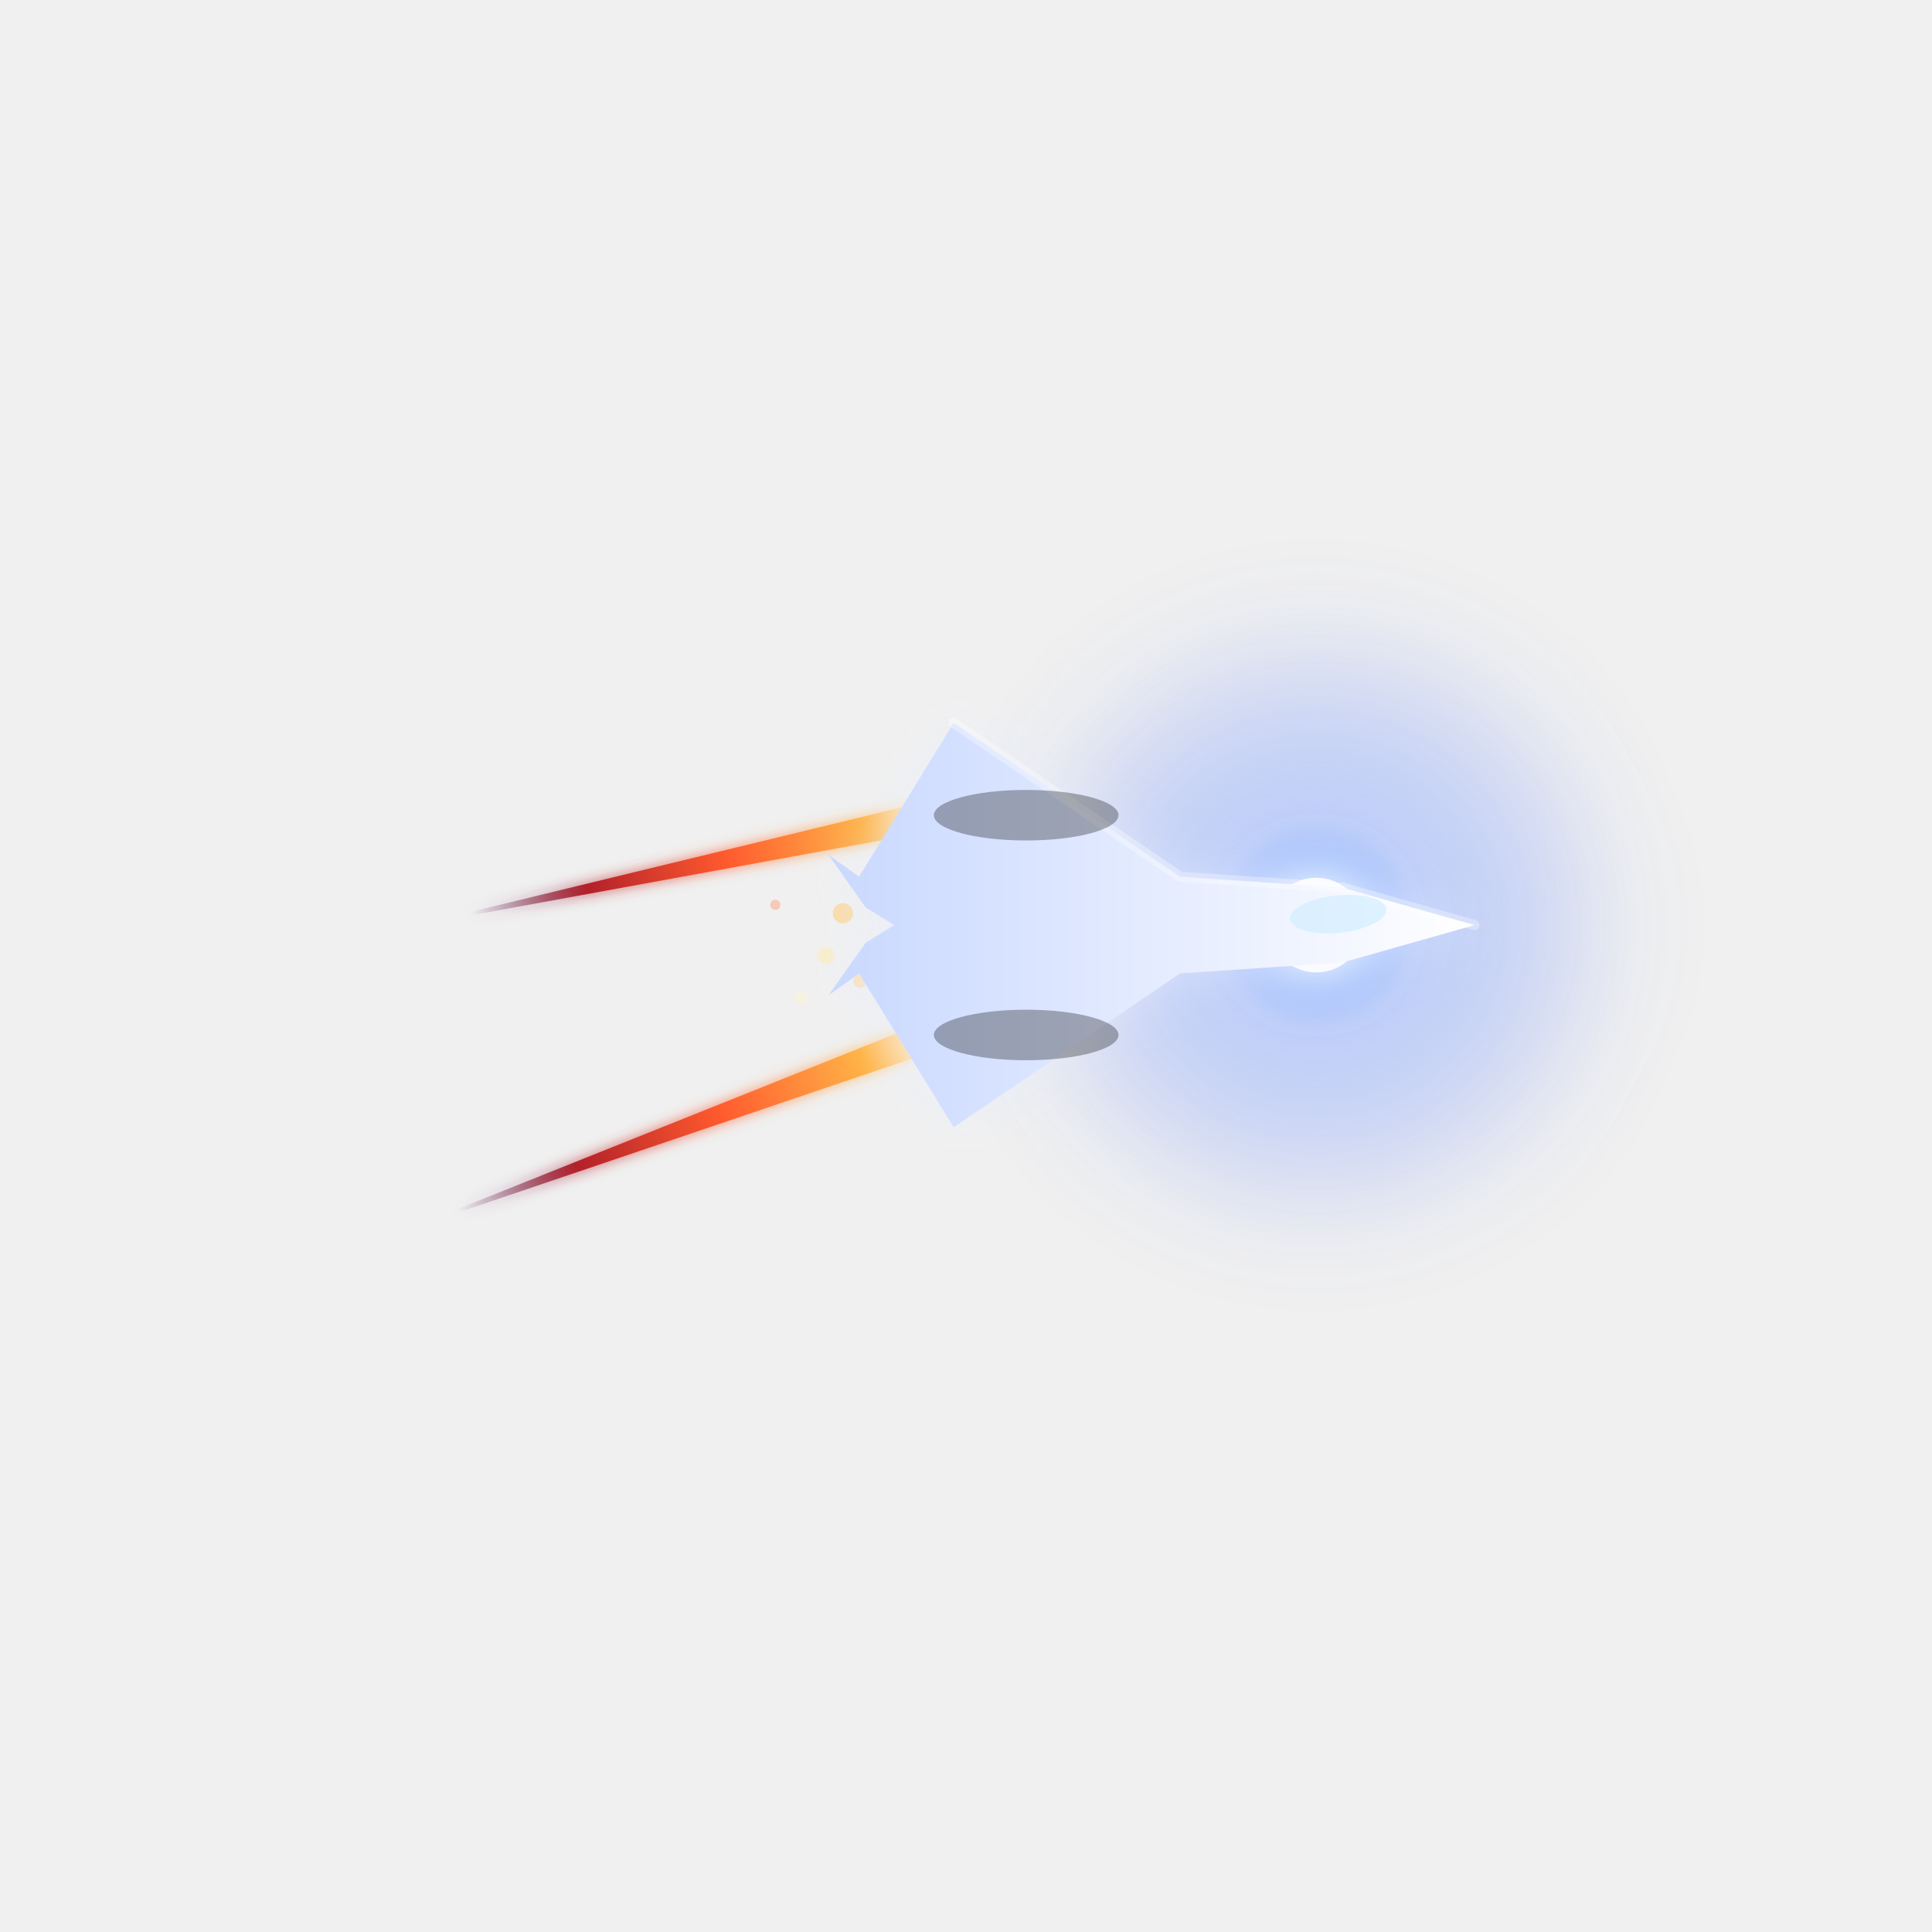
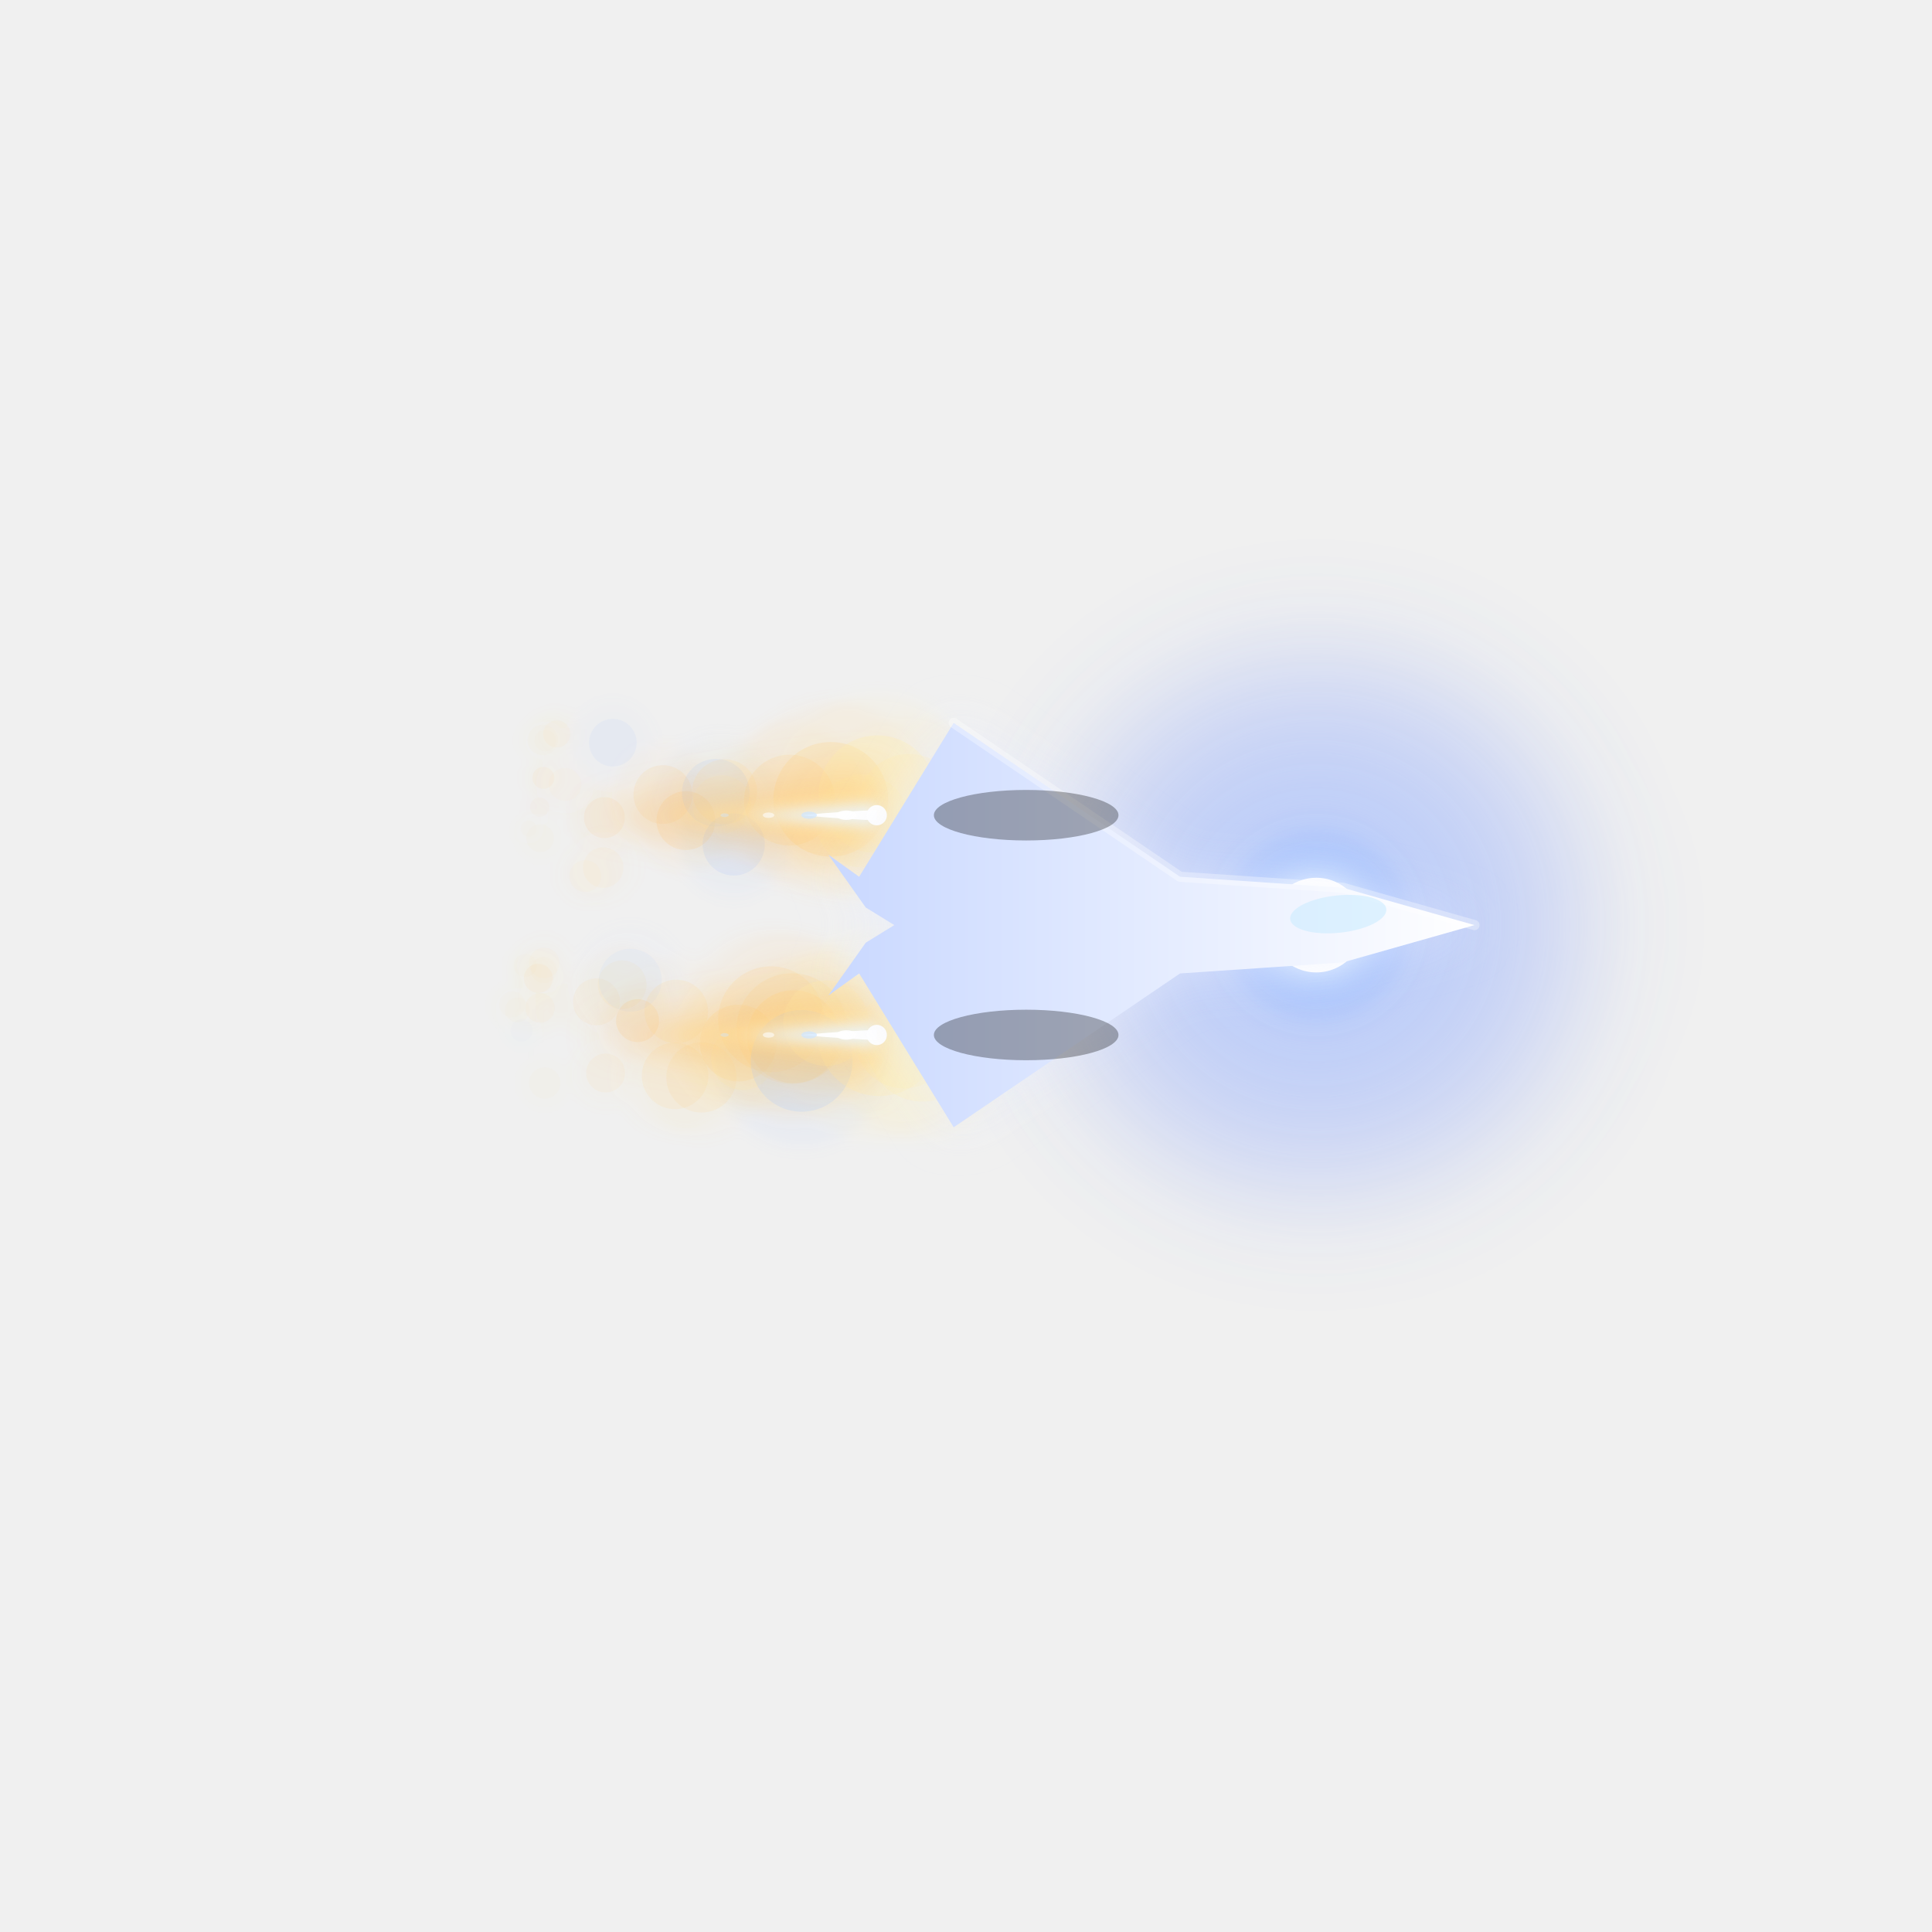
<svg xmlns="http://www.w3.org/2000/svg" width="432" height="432" viewBox="0 0 432 432">
  <defs>
    <radialGradient id="coreGrd" cx="50%" cy="50%" r="50%">
      <stop offset="0%" stop-color="#ffffff" />
      <stop offset="35%" stop-color="#d7e8ff" />
      <stop offset="100%" stop-color="#6f9cff" stop-opacity="0" />
    </radialGradient>
    <radialGradient id="coreHalo" cx="50%" cy="50%" r="50%">
      <stop offset="0%" stop-color="#bcd4ff" stop-opacity="0.9" />
      <stop offset="100%" stop-color="#5b7fff" stop-opacity="0" />
    </radialGradient>
    <linearGradient id="shipGrd" x1="0" y1="0" x2="1" y2="0">
      <stop offset="0%" stop-color="#c9d8ff" />
      <stop offset="100%" stop-color="#ffffff" />
    </linearGradient>
-     <linearGradient id="flameGrdA" gradientUnits="userSpaceOnUse" x1="333.8" y1="447" x2="59.9" y2="505.2">
-       <stop offset="0%" stop-color="#fff6d9" />
-       <stop offset="15%" stop-color="#ffb347" />
-       <stop offset="45%" stop-color="#ff5a2e" />
-       <stop offset="75%" stop-color="#b3202a" />
-       <stop offset="100%" stop-color="#4a1a55" stop-opacity="0" />
-     </linearGradient>
-     <linearGradient id="flameGrdB" gradientUnits="userSpaceOnUse" x1="333.8" y1="577" x2="52" y2="680">
-       <stop offset="0%" stop-color="#fff6d9" />
-       <stop offset="15%" stop-color="#ffb347" />
-       <stop offset="45%" stop-color="#ff5a2e" />
-       <stop offset="75%" stop-color="#b3202a" />
-       <stop offset="100%" stop-color="#4a1a55" stop-opacity="0" />
-     </linearGradient>
    <filter id="coreBlur" x="-100%" y="-100%" width="300%" height="300%">
      <feGaussianBlur stdDeviation="26" />
    </filter>
    <filter id="coreBlurTight" x="-100%" y="-100%" width="300%" height="300%">
      <feGaussianBlur stdDeviation="6" />
    </filter>
    <filter id="shipGlow" x="-200%" y="-200%" width="500%" height="500%">
      <feGaussianBlur stdDeviation="14" />
    </filter>
    <filter id="flameBlur" x="-100%" y="-100%" width="300%" height="300%">
      <feGaussianBlur stdDeviation="4" />
    </filter>
+     <filter id="abGlow" x="-150%" y="-150%" width="400%" height="400%">
+       <feGaussianBlur stdDeviation="11" />
+     </filter>
  </defs>
  <g transform="translate(216,216) scale(0.378) translate(-352.8,-536.2)">
    <circle cx="560" cy="512" r="190" fill="url(#coreHalo)" filter="url(#coreBlur)" />
    <circle cx="560" cy="512" r="60" fill="url(#coreGrd)" filter="url(#coreBlurTight)" />
    <circle cx="560" cy="512" r="28" fill="#ffffff" />
-     <path d="M 331.9 438.2 L 59.7 504.2 L 60.1 506.2 L 335.7 455.8 Z" fill="url(#flameGrdA)" filter="url(#flameBlur)" opacity="0.7" />
-     <path d="M 330.7 568.5 L 52 680 L 52.4 682 L 336.9 585.5 Z" fill="url(#flameGrdB)" filter="url(#flameBlur)" opacity="0.7" />
-     <path d="M 331.9 438.2 L 59.7 504.2 L 60.1 506.2 L 335.7 455.8 Z" fill="url(#flameGrdA)" />
-     <path d="M 330.7 568.5 L 52 680 L 52.4 682 L 336.9 585.5 Z" fill="url(#flameGrdB)" />
-     <circle cx="333.8" cy="447" r="14" fill="#fff6d9" filter="url(#flameBlur)" opacity="0.85" />
-     <circle cx="333.8" cy="577" r="14" fill="#fff6d9" filter="url(#flameBlur)" opacity="0.85" />
-     <circle cx="310" cy="470" r="7" fill="#fff2c9" opacity="0.85" />
-     <circle cx="295" cy="485" r="6" fill="#ffe9a8" opacity="0.75" />
-     <circle cx="325" cy="500" r="5" fill="#fff2c9" opacity="0.7" />
-     <circle cx="280" cy="505" r="6" fill="#ffcf7a" opacity="0.6" />
-     <circle cx="305" cy="520" r="4" fill="#fff2c9" opacity="0.55" />
-     <circle cx="270" cy="530" r="5" fill="#ffe9a8" opacity="0.5" />
-     <circle cx="240" cy="500" r="3" fill="#ff9f80" opacity="0.5" />
-     <circle cx="290" cy="545" r="4" fill="#ffcf7a" opacity="0.45" />
-     <circle cx="255" cy="555" r="4" fill="#fff2c9" opacity="0.4" />
-     <circle cx="315" cy="540" r="3" fill="#ffe9a8" opacity="0.4" />
+     <g filter="url(#flameBlur)">
+       <circle cx="94.1" cy="454.9" r="8.2" fill="#ffcf7a" opacity="0.01" />
+       <circle cx="100.6" cy="442.2" r="9.7" fill="#ffb347" opacity="0.01" />
+       <circle cx="100.9" cy="460.6" r="13.9" fill="#ffcf7a" opacity="0.01" />
+       <circle cx="102.4" cy="402.5" r="15.3" fill="#ffcf7a" opacity="0.01" />
+       <circle cx="103.9" cy="402.9" r="10.9" fill="#ffcf7a" opacity="0.01" />
+       <circle cx="110.7" cy="398.9" r="13.6" fill="#ffb347" opacity="0.02" />
+       <circle cx="102.8" cy="424.9" r="11.0" fill="#ffb347" opacity="0.02" />
+       <circle cx="115.6" cy="428.8" r="16.5" fill="#ffcf7a" opacity="0.02" />
+       <circle cx="127.6" cy="483.0" r="16.0" fill="#ffcf7a" opacity="0.02" />
+       <circle cx="138.2" cy="478.0" r="20.4" fill="#ffcf7a" opacity="0.02" />
+       <circle cx="138.9" cy="448.4" r="20.6" fill="#ffb347" opacity="0.03" />
+       <circle cx="143.9" cy="404.1" r="24.0" fill="#8fb8ff" opacity="0.03" />
+       <circle cx="173.5" cy="434.8" r="29.6" fill="#ffb347" opacity="0.04" />
+       <circle cx="187.1" cy="450.2" r="29.6" fill="#ffb347" opacity="0.05" />
+       <circle cx="204.8" cy="433.7" r="34.0" fill="#8fb8ff" opacity="0.05" />
+       <circle cx="208.3" cy="440.6" r="29.4" fill="#ffe9a8" opacity="0.05" />
+       <circle cx="210.0" cy="433.1" r="32.6" fill="#ffcf7a" opacity="0.05" />
+       <circle cx="215.4" cy="464.3" r="31.3" fill="#8fb8ff" opacity="0.06" />
+       <circle cx="248.4" cy="438.1" r="45.7" fill="#ffcf7a" opacity="0.06" />
+       <circle cx="272.8" cy="437.6" r="57.6" fill="#ffcf7a" opacity="0.08" />
+       <circle cx="291.4" cy="450.4" r="46.8" fill="#ffedb0" opacity="0.10" />
+       <circle cx="300.4" cy="434.6" r="59.2" fill="#ffedb0" opacity="0.12" />
+       <circle cx="319.1" cy="441.4" r="52.0" fill="#ffedb0" opacity="0.10" />
+       <circle cx="84.4" cy="558.9" r="13.3" fill="#ffcf7a" opacity="0.01" />
+       <circle cx="89.9" cy="574.4" r="11.2" fill="#a8c8ff" opacity="0.01" />
+       <circle cx="87.4" cy="562.2" r="12.4" fill="#ffcf7a" opacity="0.01" />
+       <circle cx="92.1" cy="535.9" r="11.6" fill="#ffcf7a" opacity="0.01" />
+       <circle cx="103.1" cy="538.6" r="13.1" fill="#ffcf7a" opacity="0.01" />
+       <circle cx="99.8" cy="543.5" r="14.6" fill="#ffb347" opacity="0.02" />
+       <circle cx="100.8" cy="561.0" r="14.8" fill="#ffb347" opacity="0.02" />
+       <circle cx="103.3" cy="534.4" r="15.3" fill="#ffcf7a" opacity="0.02" />
+       <circle cx="103.6" cy="605.4" r="15.8" fill="#ffcf7a" opacity="0.01" />
+       <circle cx="139.6" cy="599.5" r="19.6" fill="#ffcf7a" opacity="0.03" />
+       <circle cx="134.2" cy="557.4" r="23.6" fill="#ffb347" opacity="0.02" />
+       <circle cx="149.4" cy="547.3" r="24.5" fill="#ffcf7a" opacity="0.04" />
+       <circle cx="154.2" cy="544.6" r="31.6" fill="#a8c8ff" opacity="0.04" />
+       <circle cx="158.5" cy="568.5" r="21.6" fill="#ffb347" opacity="0.05" />
+       <circle cx="180.7" cy="601.2" r="33.5" fill="#ffcf7a" opacity="0.05" />
+       <circle cx="181.4" cy="563.1" r="32.0" fill="#ffcf7a" opacity="0.05" />
+       <circle cx="196.3" cy="602.1" r="35.4" fill="#ffcf7a" opacity="0.05" />
+       <circle cx="220.8" cy="590.8" r="32.0" fill="#ffe9a8" opacity="0.07" />
+       <circle cx="218.1" cy="581.8" r="38.6" fill="#ffcf7a" opacity="0.07" />
+       <circle cx="237.5" cy="567.7" r="53.2" fill="#ffcf7a" opacity="0.06" />
+       <circle cx="250.8" cy="578.0" r="46.8" fill="#ffcf7a" opacity="0.08" />
+       <circle cx="249.8" cy="573.2" r="55.6" fill="#ffcf7a" opacity="0.06" />
+       <circle cx="255.6" cy="592.3" r="51.2" fill="#a8c8ff" opacity="0.09" />
+       <circle cx="270.0" cy="570.0" r="43.0" fill="#ffedb0" opacity="0.11" />
+       <circle cx="301.5" cy="576.4" r="62.4" fill="#ffedb0" opacity="0.11" />
+       <circle cx="316.1" cy="579.6" r="49.3" fill="#ffedb0" opacity="0.09" />
+       <circle cx="327.0" cy="584.0" r="55.1" fill="#ffedb0" opacity="0.10" />
+     </g>
+     <circle cx="94.1" cy="454.9" r="4.8" fill="#ffcf7a" opacity="0.02" />
+     <circle cx="100.6" cy="442.2" r="5.7" fill="#ffb347" opacity="0.03" />
+     <circle cx="100.9" cy="460.6" r="8.2" fill="#ffcf7a" opacity="0.03" />
+     <circle cx="102.4" cy="402.5" r="9.0" fill="#ffcf7a" opacity="0.03" />
+     <circle cx="103.9" cy="402.9" r="6.4" fill="#ffcf7a" opacity="0.03" />
+     <circle cx="110.7" cy="398.9" r="8.0" fill="#ffb347" opacity="0.04" />
+     <circle cx="102.8" cy="424.9" r="6.5" fill="#ffb347" opacity="0.05" />
+     <circle cx="115.6" cy="428.8" r="9.7" fill="#ffcf7a" opacity="0.04" />
+     <circle cx="127.6" cy="483.0" r="9.4" fill="#ffcf7a" opacity="0.05" />
+     <circle cx="138.2" cy="478.0" r="12.0" fill="#ffcf7a" opacity="0.06" />
+     <circle cx="138.9" cy="448.4" r="12.1" fill="#ffb347" opacity="0.08" />
+     <circle cx="143.9" cy="404.1" r="14.1" fill="#8fb8ff" opacity="0.08" />
+     <circle cx="173.5" cy="434.8" r="17.4" fill="#ffb347" opacity="0.09" />
+     <circle cx="187.1" cy="450.2" r="17.4" fill="#ffb347" opacity="0.12" />
+     <circle cx="204.8" cy="433.7" r="20.0" fill="#8fb8ff" opacity="0.13" />
+     <circle cx="208.3" cy="440.6" r="17.3" fill="#ffe9a8" opacity="0.12" />
+     <circle cx="210.0" cy="433.1" r="19.2" fill="#ffcf7a" opacity="0.13" />
+     <circle cx="215.4" cy="464.3" r="18.4" fill="#8fb8ff" opacity="0.14" />
+     <circle cx="248.4" cy="438.1" r="26.9" fill="#ffcf7a" opacity="0.16" />
+     <circle cx="272.8" cy="437.6" r="33.9" fill="#ffcf7a" opacity="0.21" />
+     <circle cx="291.4" cy="450.4" r="27.5" fill="#ffedb0" opacity="0.24" />
+     <circle cx="300.4" cy="434.6" r="34.8" fill="#ffedb0" opacity="0.29" />
+     <circle cx="319.1" cy="441.4" r="30.6" fill="#ffedb0" opacity="0.25" />
+     <circle cx="84.4" cy="558.9" r="7.8" fill="#ffcf7a" opacity="0.02" />
+     <circle cx="89.9" cy="574.4" r="6.6" fill="#a8c8ff" opacity="0.03" />
+     <circle cx="87.4" cy="562.2" r="7.3" fill="#ffcf7a" opacity="0.03" />
+     <circle cx="92.1" cy="535.9" r="6.8" fill="#ffcf7a" opacity="0.03" />
+     <circle cx="103.1" cy="538.6" r="7.7" fill="#ffcf7a" opacity="0.03" />
+     <circle cx="99.8" cy="543.5" r="8.6" fill="#ffb347" opacity="0.05" />
+     <circle cx="100.8" cy="561.0" r="8.7" fill="#ffb347" opacity="0.04" />
+     <circle cx="103.3" cy="534.4" r="9.0" fill="#ffcf7a" opacity="0.04" />
+     <circle cx="103.6" cy="605.4" r="9.3" fill="#ffcf7a" opacity="0.03" />
+     <circle cx="139.6" cy="599.5" r="11.5" fill="#ffcf7a" opacity="0.08" />
+     <circle cx="134.2" cy="557.4" r="13.9" fill="#ffb347" opacity="0.06" />
+     <circle cx="149.4" cy="547.3" r="14.4" fill="#ffcf7a" opacity="0.09" />
+     <circle cx="154.2" cy="544.6" r="18.6" fill="#a8c8ff" opacity="0.10" />
+     <circle cx="158.5" cy="568.5" r="12.7" fill="#ffb347" opacity="0.12" />
+     <circle cx="180.7" cy="601.2" r="19.7" fill="#ffcf7a" opacity="0.12" />
+     <circle cx="181.4" cy="563.1" r="18.8" fill="#ffcf7a" opacity="0.13" />
+     <circle cx="196.3" cy="602.1" r="20.8" fill="#ffcf7a" opacity="0.12" />
+     <circle cx="220.8" cy="590.8" r="18.8" fill="#ffe9a8" opacity="0.18" />
+     <circle cx="218.1" cy="581.8" r="22.7" fill="#ffcf7a" opacity="0.17" />
+     <circle cx="237.5" cy="567.7" r="31.3" fill="#ffcf7a" opacity="0.16" />
+     <circle cx="250.8" cy="578.0" r="27.5" fill="#ffcf7a" opacity="0.21" />
+     <circle cx="249.8" cy="573.2" r="32.7" fill="#ffcf7a" opacity="0.16" />
+     <circle cx="255.6" cy="592.3" r="30.1" fill="#a8c8ff" opacity="0.22" />
+     <circle cx="270.0" cy="570.0" r="25.3" fill="#ffedb0" opacity="0.28" />
+     <circle cx="301.5" cy="576.4" r="36.7" fill="#ffedb0" opacity="0.27" />
+     <circle cx="316.1" cy="579.6" r="29.0" fill="#ffedb0" opacity="0.23" />
+     <circle cx="327.0" cy="584.0" r="32.4" fill="#ffedb0" opacity="0.24" />
+     <path d="M 300.0 419.0 Q 240.5 423.2 130.0 447.0 Q 240.5 470.8 300.0 475.0 Z" fill="#ffb347" opacity="0.30" filter="url(#abGlow)" />
+     <path d="M 300.0 431.0 Q 256.2 433.4 175.0 447.0 Q 256.2 460.6 300.0 463.0 Z" fill="#ffdf9e" opacity="0.55" filter="url(#flameBlur)" />
+     <path d="M 300.0 440.0 Q 272.0 441.1 220.0 447.0 Q 272.0 452.9 300.0 454.0 Z" fill="#eaf6ff" opacity="0.85" filter="url(#flameBlur)" />
+     <path d="M 300.0 444.0 Q 284.2 444.4 255.0 447.0 Q 284.2 449.6 300.0 450.0 Z" fill="#ffffff" opacity="0.95" />
+     <ellipse cx="282.0" cy="447.0" rx="6" ry="2.8" fill="#ffffff" opacity="0.90" />
+     <ellipse cx="260.0" cy="447.0" rx="4.6" ry="2.1" fill="#cfe6ff" opacity="0.70" />
+     <ellipse cx="236.0" cy="447.0" rx="3.4" ry="1.6" fill="#ffffff" opacity="0.55" />
+     <ellipse cx="210.0" cy="447.0" rx="2.4" ry="1.1" fill="#cfe6ff" opacity="0.40" />
+     <circle cx="300.0" cy="447.0" r="6" fill="#ffffff" opacity="0.95" />
+     <path d="M 300.0 549.0 Q 240.5 553.2 130.0 577.0 Q 240.5 600.8 300.0 605.0 Z" fill="#ffb347" opacity="0.30" filter="url(#abGlow)" />
+     <path d="M 300.0 561.0 Q 256.2 563.4 175.0 577.0 Q 256.2 590.6 300.0 593.0 Z" fill="#ffdf9e" opacity="0.55" filter="url(#flameBlur)" />
+     <path d="M 300.0 570.0 Q 272.0 571.0 220.0 577.0 Q 272.0 583.0 300.0 584.0 Z" fill="#eaf6ff" opacity="0.85" filter="url(#flameBlur)" />
+     <path d="M 300.0 574.0 Q 284.2 574.5 255.0 577.0 Q 284.2 579.5 300.0 580.0 Z" fill="#ffffff" opacity="0.95" />
+     <ellipse cx="282.0" cy="577.0" rx="6" ry="2.8" fill="#ffffff" opacity="0.90" />
+     <ellipse cx="260.0" cy="577.0" rx="4.6" ry="2.1" fill="#cfe6ff" opacity="0.70" />
+     <ellipse cx="236.0" cy="577.0" rx="3.4" ry="1.6" fill="#ffffff" opacity="0.55" />
+     <ellipse cx="210.0" cy="577.0" rx="2.4" ry="1.1" fill="#cfe6ff" opacity="0.40" />
+     <circle cx="300.0" cy="577.0" r="6" fill="#ffffff" opacity="0.95" />
    <g transform="translate(430,512)">
      <path d="M 223.6 0 L 145.6 -22.1 L 49.4 -28.6 L -84.5 -119.6 L -140.4 -28.6 L -158.6 -41.6 L -136.5 -10.4 L -119.6 0 L -136.5 10.4 L -158.6 41.6 L -140.4 28.6 L -84.5 119.6 L 49.4 28.6 L 145.6 22.1 Z" fill="#e8eeff" filter="url(#shipGlow)" opacity="0.55" />
      <path d="M 223.6 0 L 145.6 -22.1 L 49.4 -28.6 L -84.5 -119.6 L -140.4 -28.6 L -158.6 -41.6 L -136.5 -10.4 L -119.6 0 L -136.5 10.4 L -158.6 41.6 L -140.4 28.6 L -84.5 119.6 L 49.4 28.6 L 145.6 22.1 Z" fill="url(#shipGrd)" />
      <path d="M 223.6 0 L 145.6 -22.1 L 49.4 -28.6 L -84.5 -119.6" fill="none" stroke="rgba(255,255,255,0.32)" stroke-width="6" stroke-linejoin="round" stroke-linecap="round" />
      <ellipse cx="-41.6" cy="-65" rx="54.6" ry="14.95" fill="rgba(0,0,0,0.3)" />
      <ellipse cx="-41.6" cy="65" rx="54.6" ry="14.95" fill="rgba(0,0,0,0.3)" />
      <ellipse cx="143" cy="-6.5" rx="28.6" ry="11.05" transform="rotate(-6 143 -6.5)" fill="rgba(200,235,255,0.55)" />
    </g>
  </g>
</svg>
